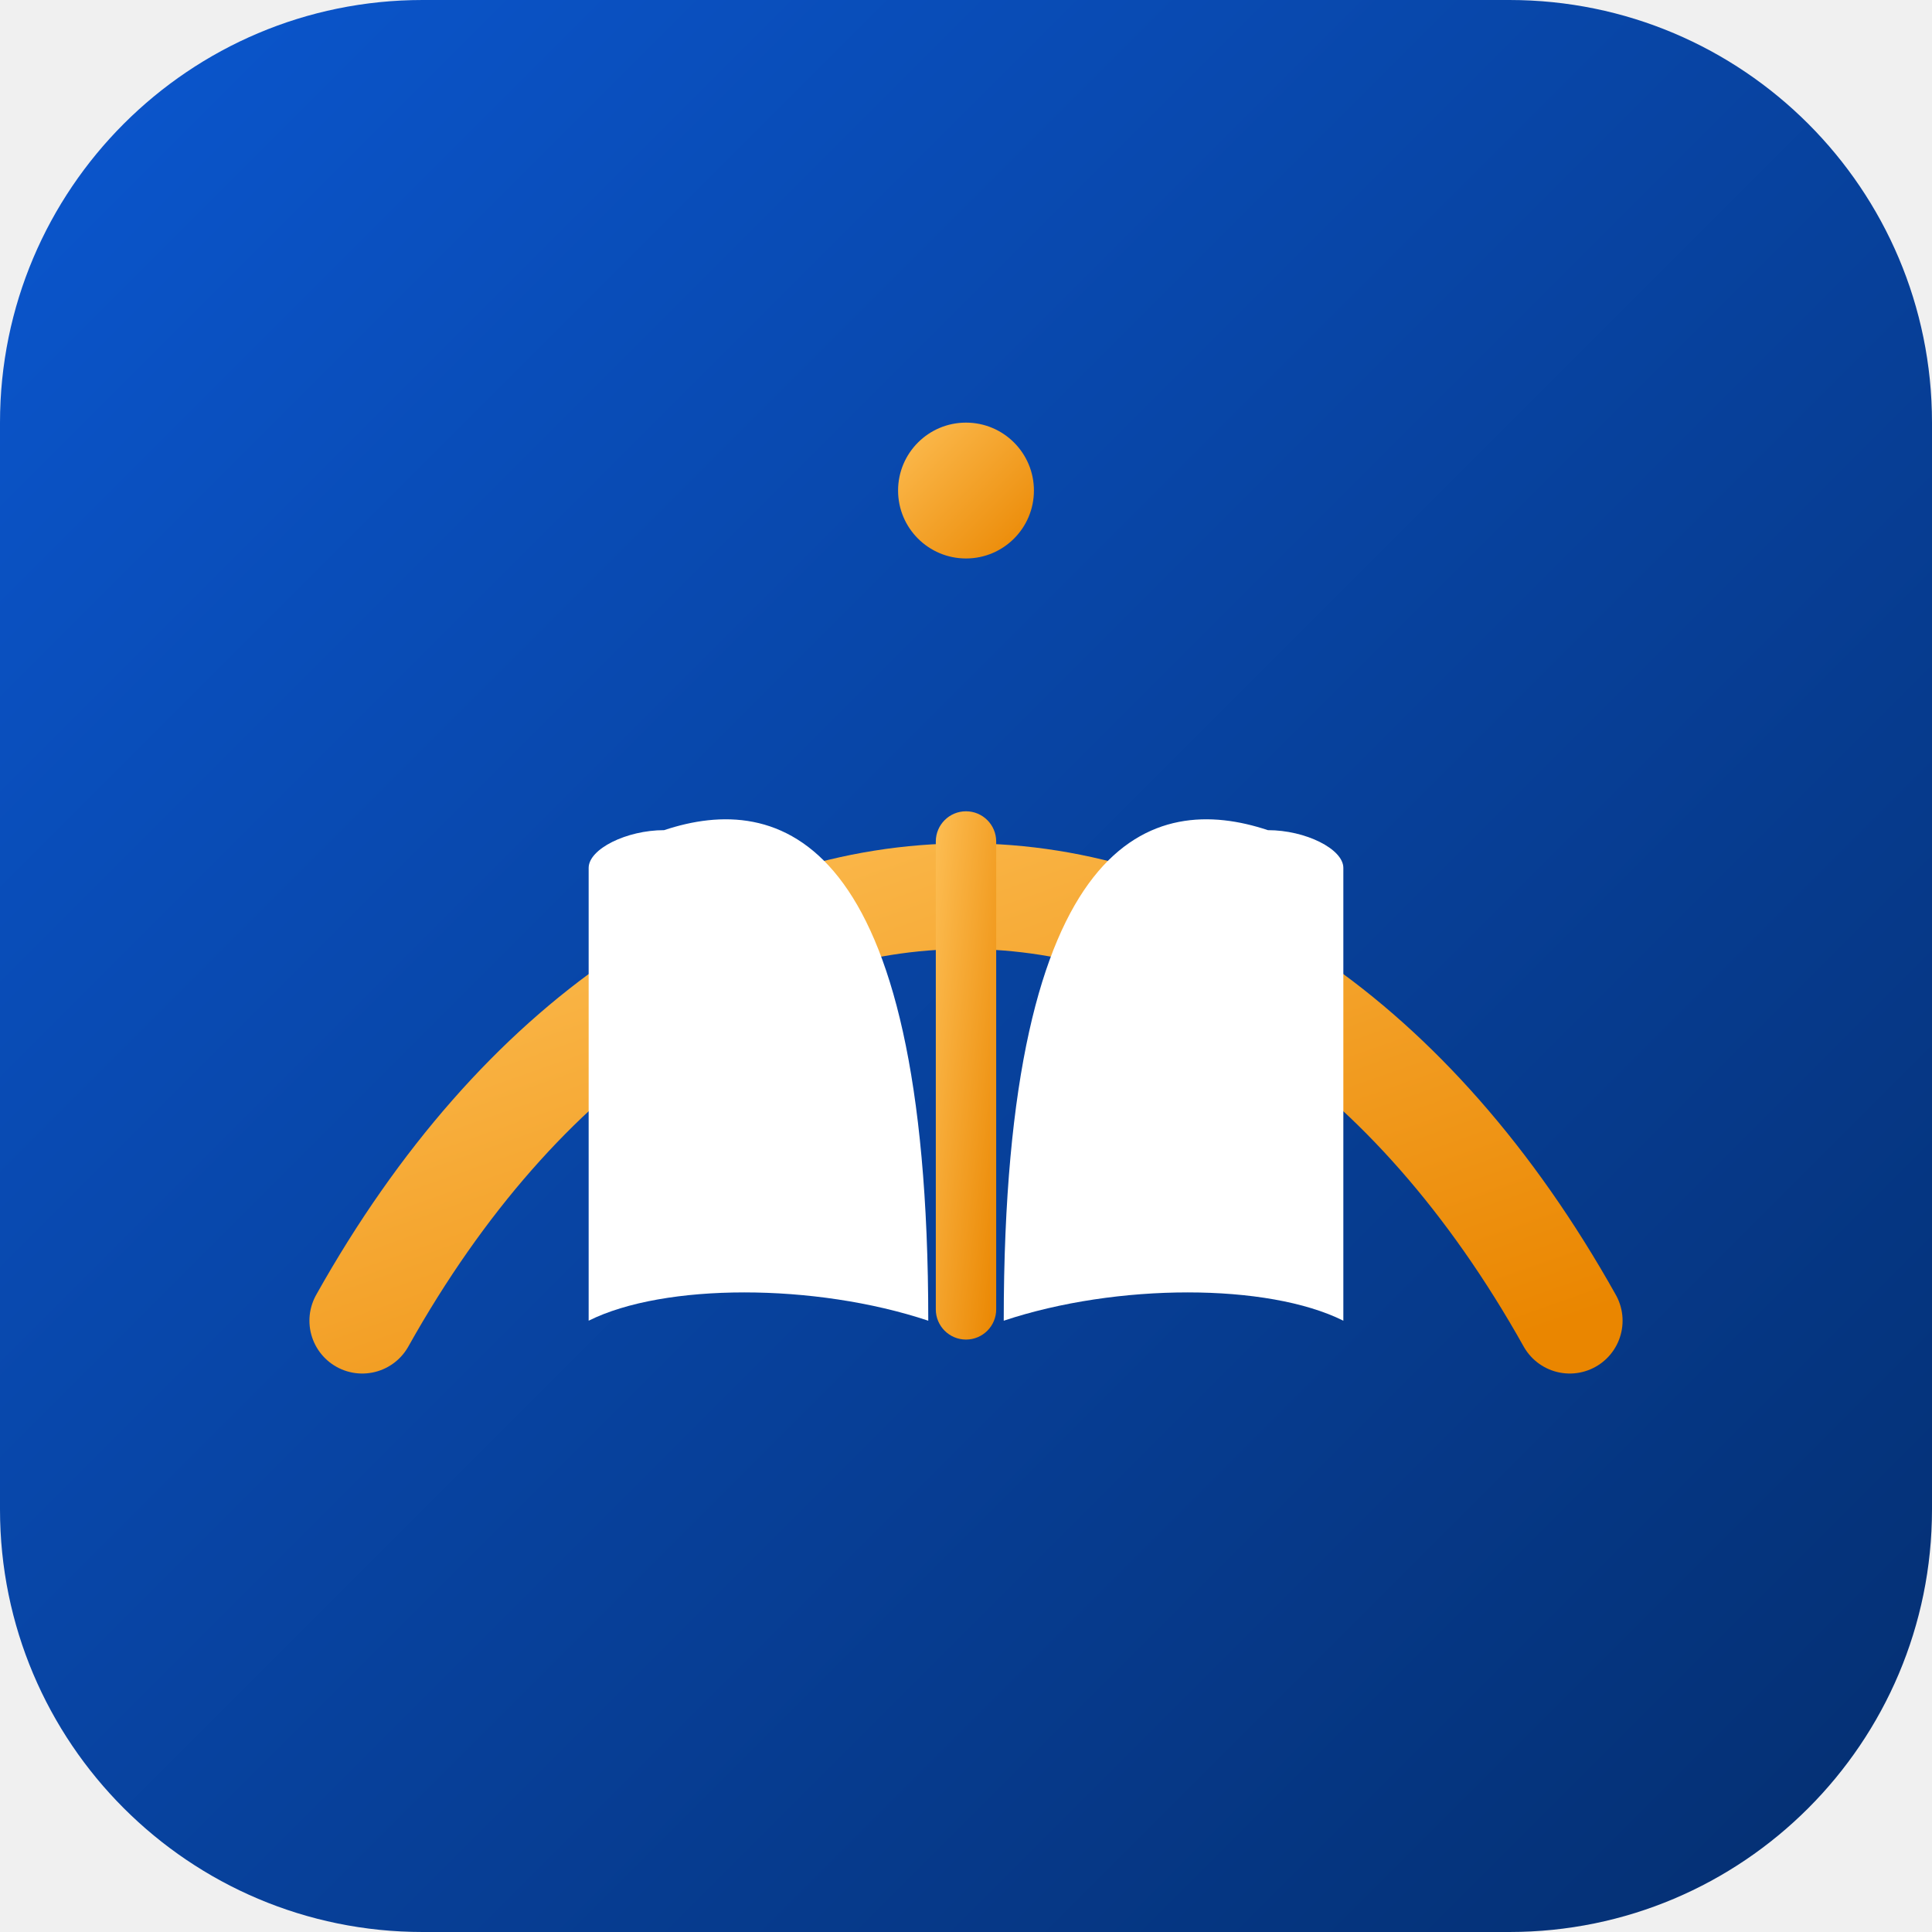
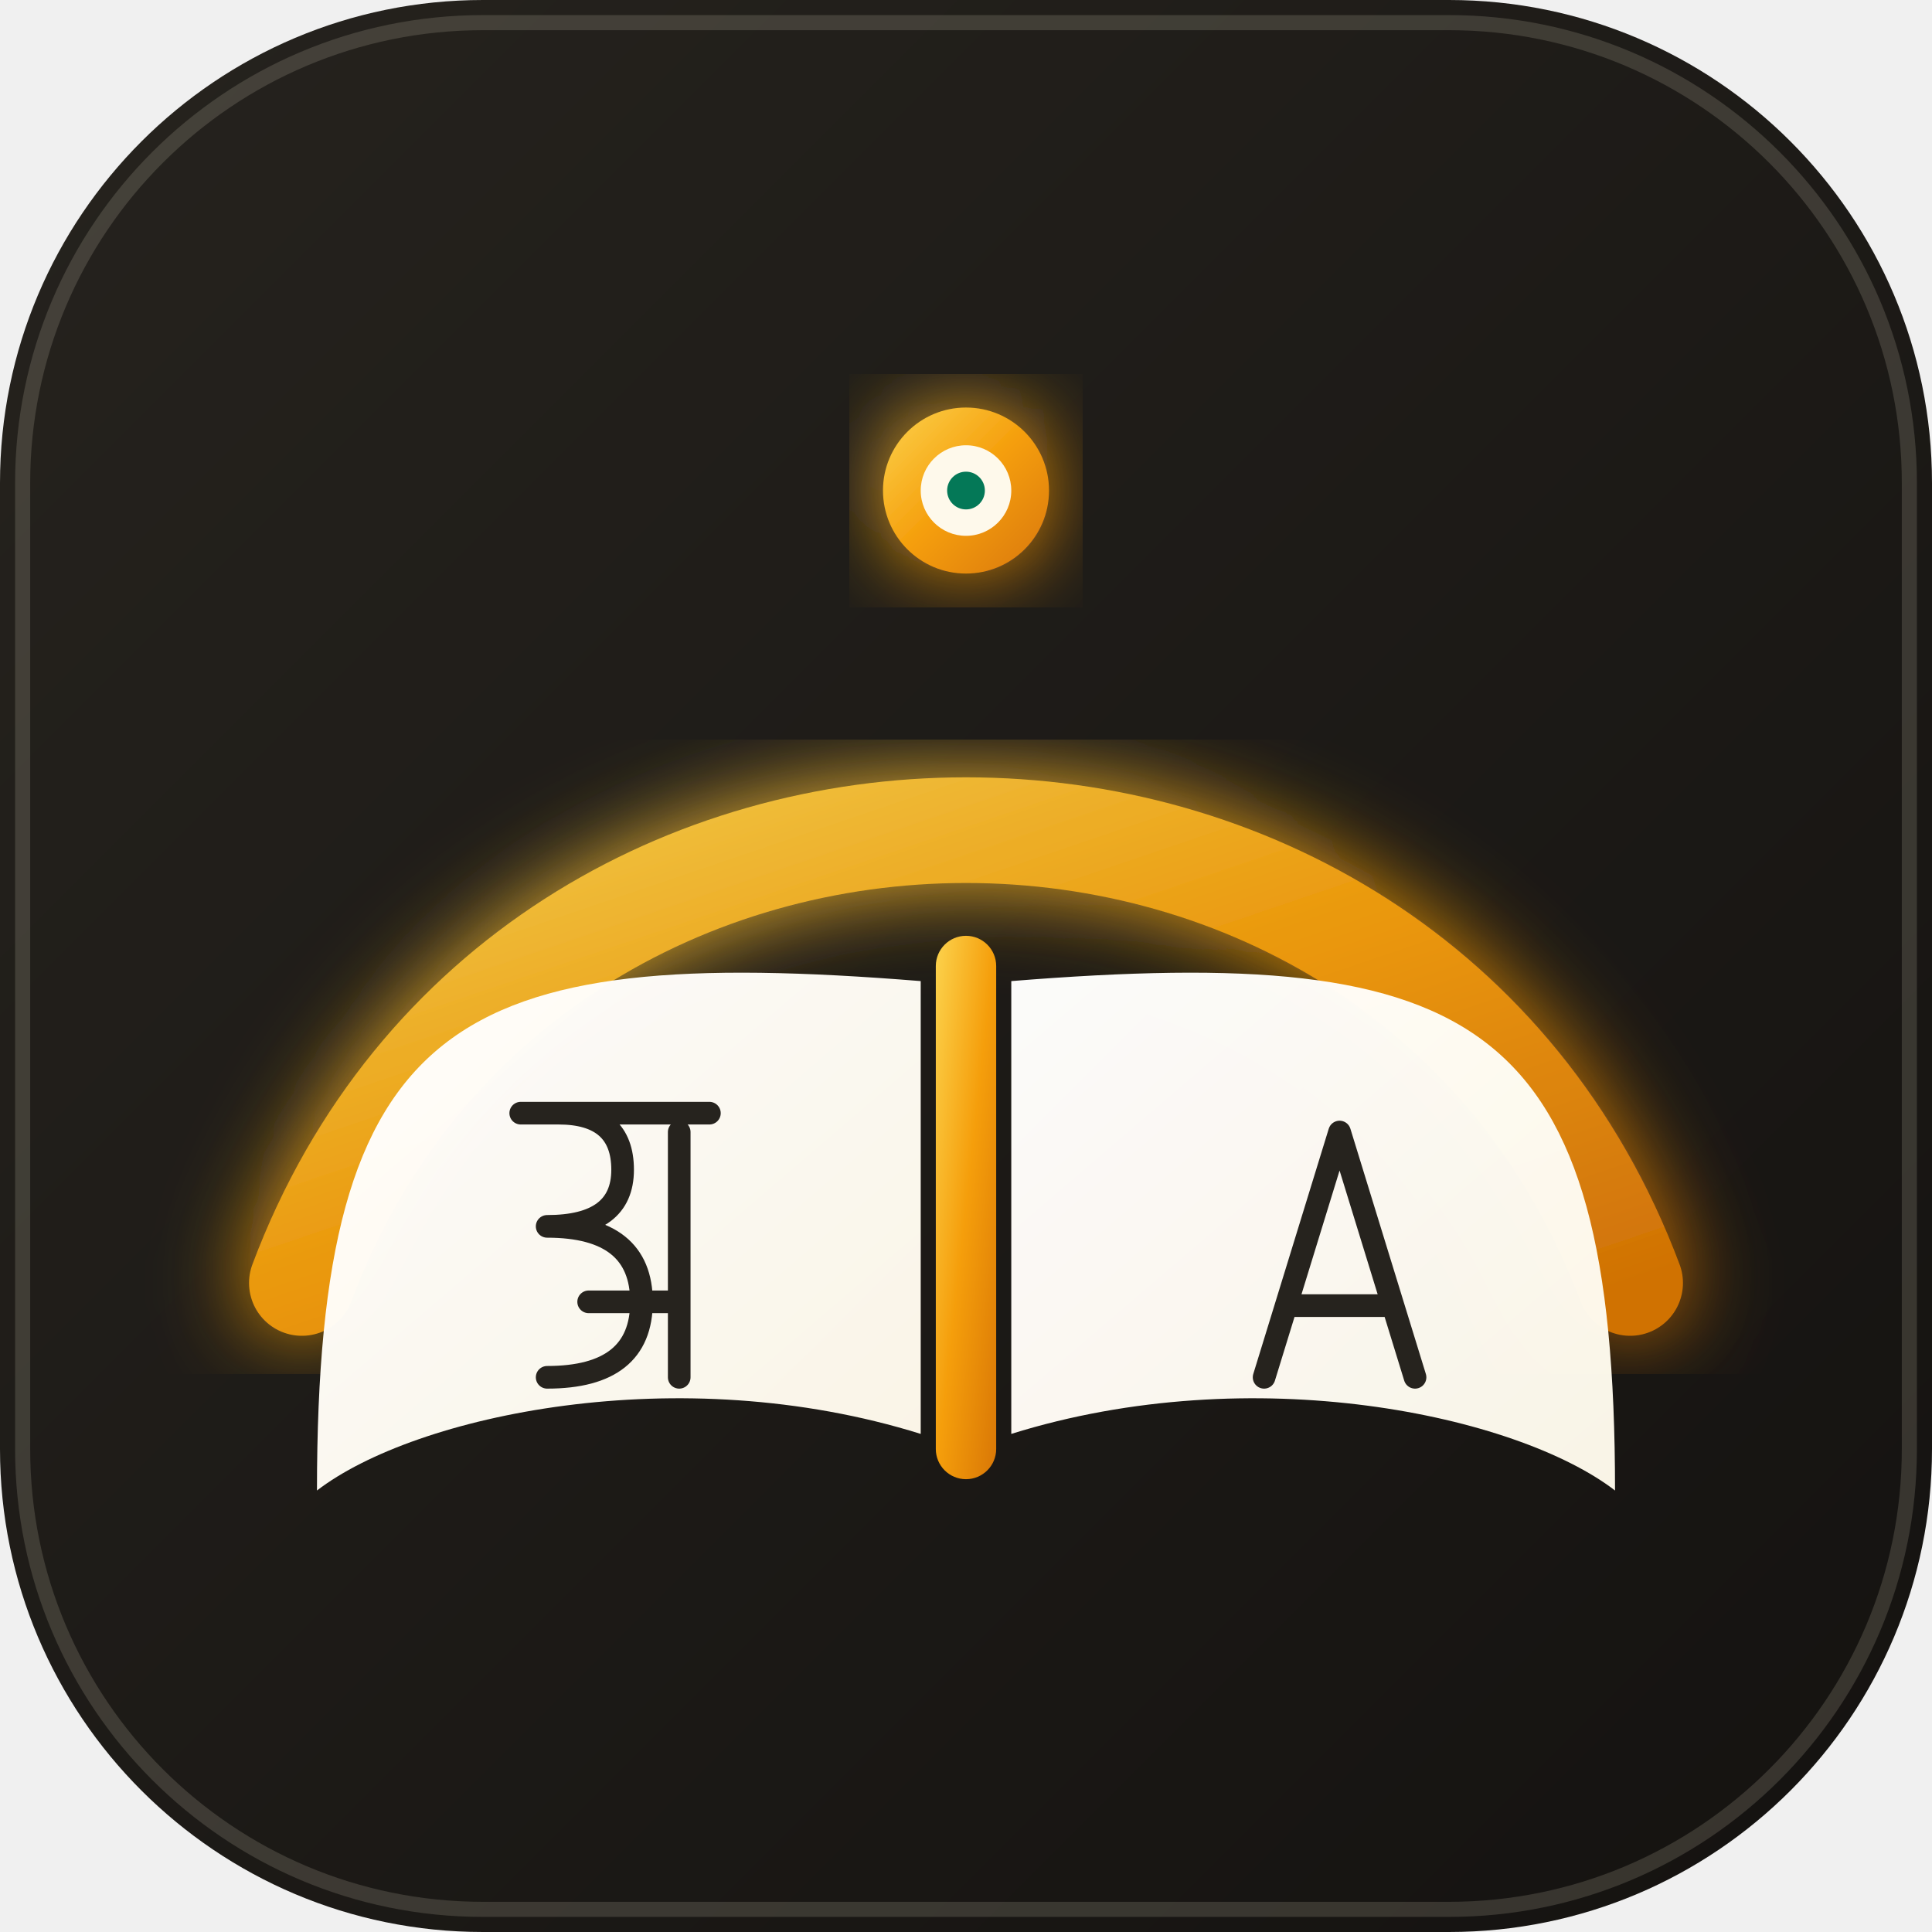
<svg xmlns="http://www.w3.org/2000/svg" viewBox="0 0 512 512" width="192" height="192">
  <defs>
-     <linearGradient id="bg-grad" x1="0%" y1="0%" x2="100%" y2="100%">
-       <stop offset="0%" stop-color="#0b57d0" />
-       <stop offset="100%" stop-color="#042e6f" />
+     <linearGradient id="akshar-bg-192" x1="0%" y1="0%" x2="100%" y2="100%">
+       <stop offset="0%" stop-color="#26231E" />
+       <stop offset="100%" stop-color="#141210" />
    </linearGradient>
-     <linearGradient id="accent-grad" x1="0%" y1="0%" x2="100%" y2="100%">
-       <stop offset="0%" stop-color="#fdbe54" />
-       <stop offset="100%" stop-color="#ea8600" />
+     <linearGradient id="akshar-gold-192" x1="0%" y1="0%" x2="100%" y2="100%">
+       <stop offset="0%" stop-color="#FCD34D" />
+       <stop offset="50%" stop-color="#F59E0B" />
+       <stop offset="100%" stop-color="#D97706" />
    </linearGradient>
+     <linearGradient id="akshar-cream-192" x1="0%" y1="0%" x2="100%" y2="100%">
+       <stop offset="0%" stop-color="#FFFFFF" />
+       <stop offset="100%" stop-color="#FEF9EB" />
+     </linearGradient>
+     <filter id="glow-192" x="-20%" y="-20%" width="140%" height="140%">
+       <feGaussianBlur stdDeviation="12" result="blur" />
+       <feComposite in="SourceGraphic" in2="blur" operator="over" />
+     </filter>
  </defs>
-   <rect width="512" height="512" rx="112" fill="url(#bg-grad)" />
-   <path d="M 96 350 C 180 200, 332 200, 416 350" fill="none" stroke="url(#accent-grad)" stroke-width="28" stroke-linecap="round" />
-   <g fill="#ffffff" transform="translate(136, 170) scale(10)">
-     <path d="M 4 5 C 7 4, 11 5, 11 18 C 8 17, 4 17, 2 18 L 2 6 C 2 5.5, 3 5, 4 5 Z" fill="#ffffff" />
-     <path d="M 20 5 C 17 4, 13 5, 13 18 C 16 17, 20 17, 22 18 L 22 6 C 22 5.5, 21 5, 20 5 Z" fill="#ffffff" />
-     <rect x="11.2" y="4.5" width="1.6" height="14" fill="url(#accent-grad)" rx="0.8" />
-   </g>
-   <circle cx="256" cy="130" r="18" fill="url(#accent-grad)" />
+   <rect width="512" height="512" rx="128" fill="url(#akshar-bg-192)" />
+   <rect x="6" y="6" width="500" height="500" rx="122" fill="none" stroke="#FAF1DA" stroke-width="4" stroke-opacity="0.15" />
+   <path d="M 80 340 C 140 180, 372 180, 432 340" fill="none" stroke="url(#akshar-gold-192)" stroke-width="28" stroke-linecap="round" filter="url(#glow-192)" opacity="0.95" />
+   <line x1="160" y1="230" x2="160" y2="350" stroke="url(#akshar-gold-192)" stroke-width="8" stroke-linecap="round" opacity="0.4" />
+   <line x1="208" y1="200" x2="208" y2="360" stroke="url(#akshar-gold-192)" stroke-width="8" stroke-linecap="round" opacity="0.6" />
+   <line x1="256" y1="188" x2="256" y2="366" stroke="url(#akshar-gold-192)" stroke-width="10" stroke-linecap="round" opacity="0.8" />
+   <line x1="304" y1="200" x2="304" y2="360" stroke="url(#akshar-gold-192)" stroke-width="8" stroke-linecap="round" opacity="0.6" />
+   <line x1="352" y1="230" x2="352" y2="350" stroke="url(#akshar-gold-192)" stroke-width="8" stroke-linecap="round" opacity="0.4" />
+   <path d="M 244 380 C 180 360, 110 375, 84 395 C 84 270, 120 250, 244 260 Z" fill="url(#akshar-cream-192)" opacity="0.98" />
+   <path d="M 268 380 C 332 360, 402 375, 428 395 C 428 270, 392 250, 268 260 Z" fill="url(#akshar-cream-192)" opacity="0.98" />
+   <rect x="248" y="248" width="16" height="144" rx="8" fill="url(#akshar-gold-192)" />
+   <path d="M 148 295 Q 165 295 165 310 Q 165 325 145 325 M 145 325 Q 170 325 170 345 Q 170 365 145 365 M 156 345 L 180 345 M 180 300 L 180 365 M 138 295 L 188 295" fill="none" stroke="#26231E" stroke-width="6" stroke-linecap="round" stroke-linejoin="round" />
+   <path d="M 335 365 L 355 300 L 375 365 M 342 346 L 368 346" fill="none" stroke="#26231E" stroke-width="6" stroke-linecap="round" stroke-linejoin="round" />
+   <circle cx="256" cy="130" r="22" fill="url(#akshar-gold-192)" filter="url(#glow-192)" />
+   <circle cx="256" cy="130" r="12" fill="#FEF9EB" />
+   <circle cx="256" cy="130" r="5" fill="#047857" />
</svg>
